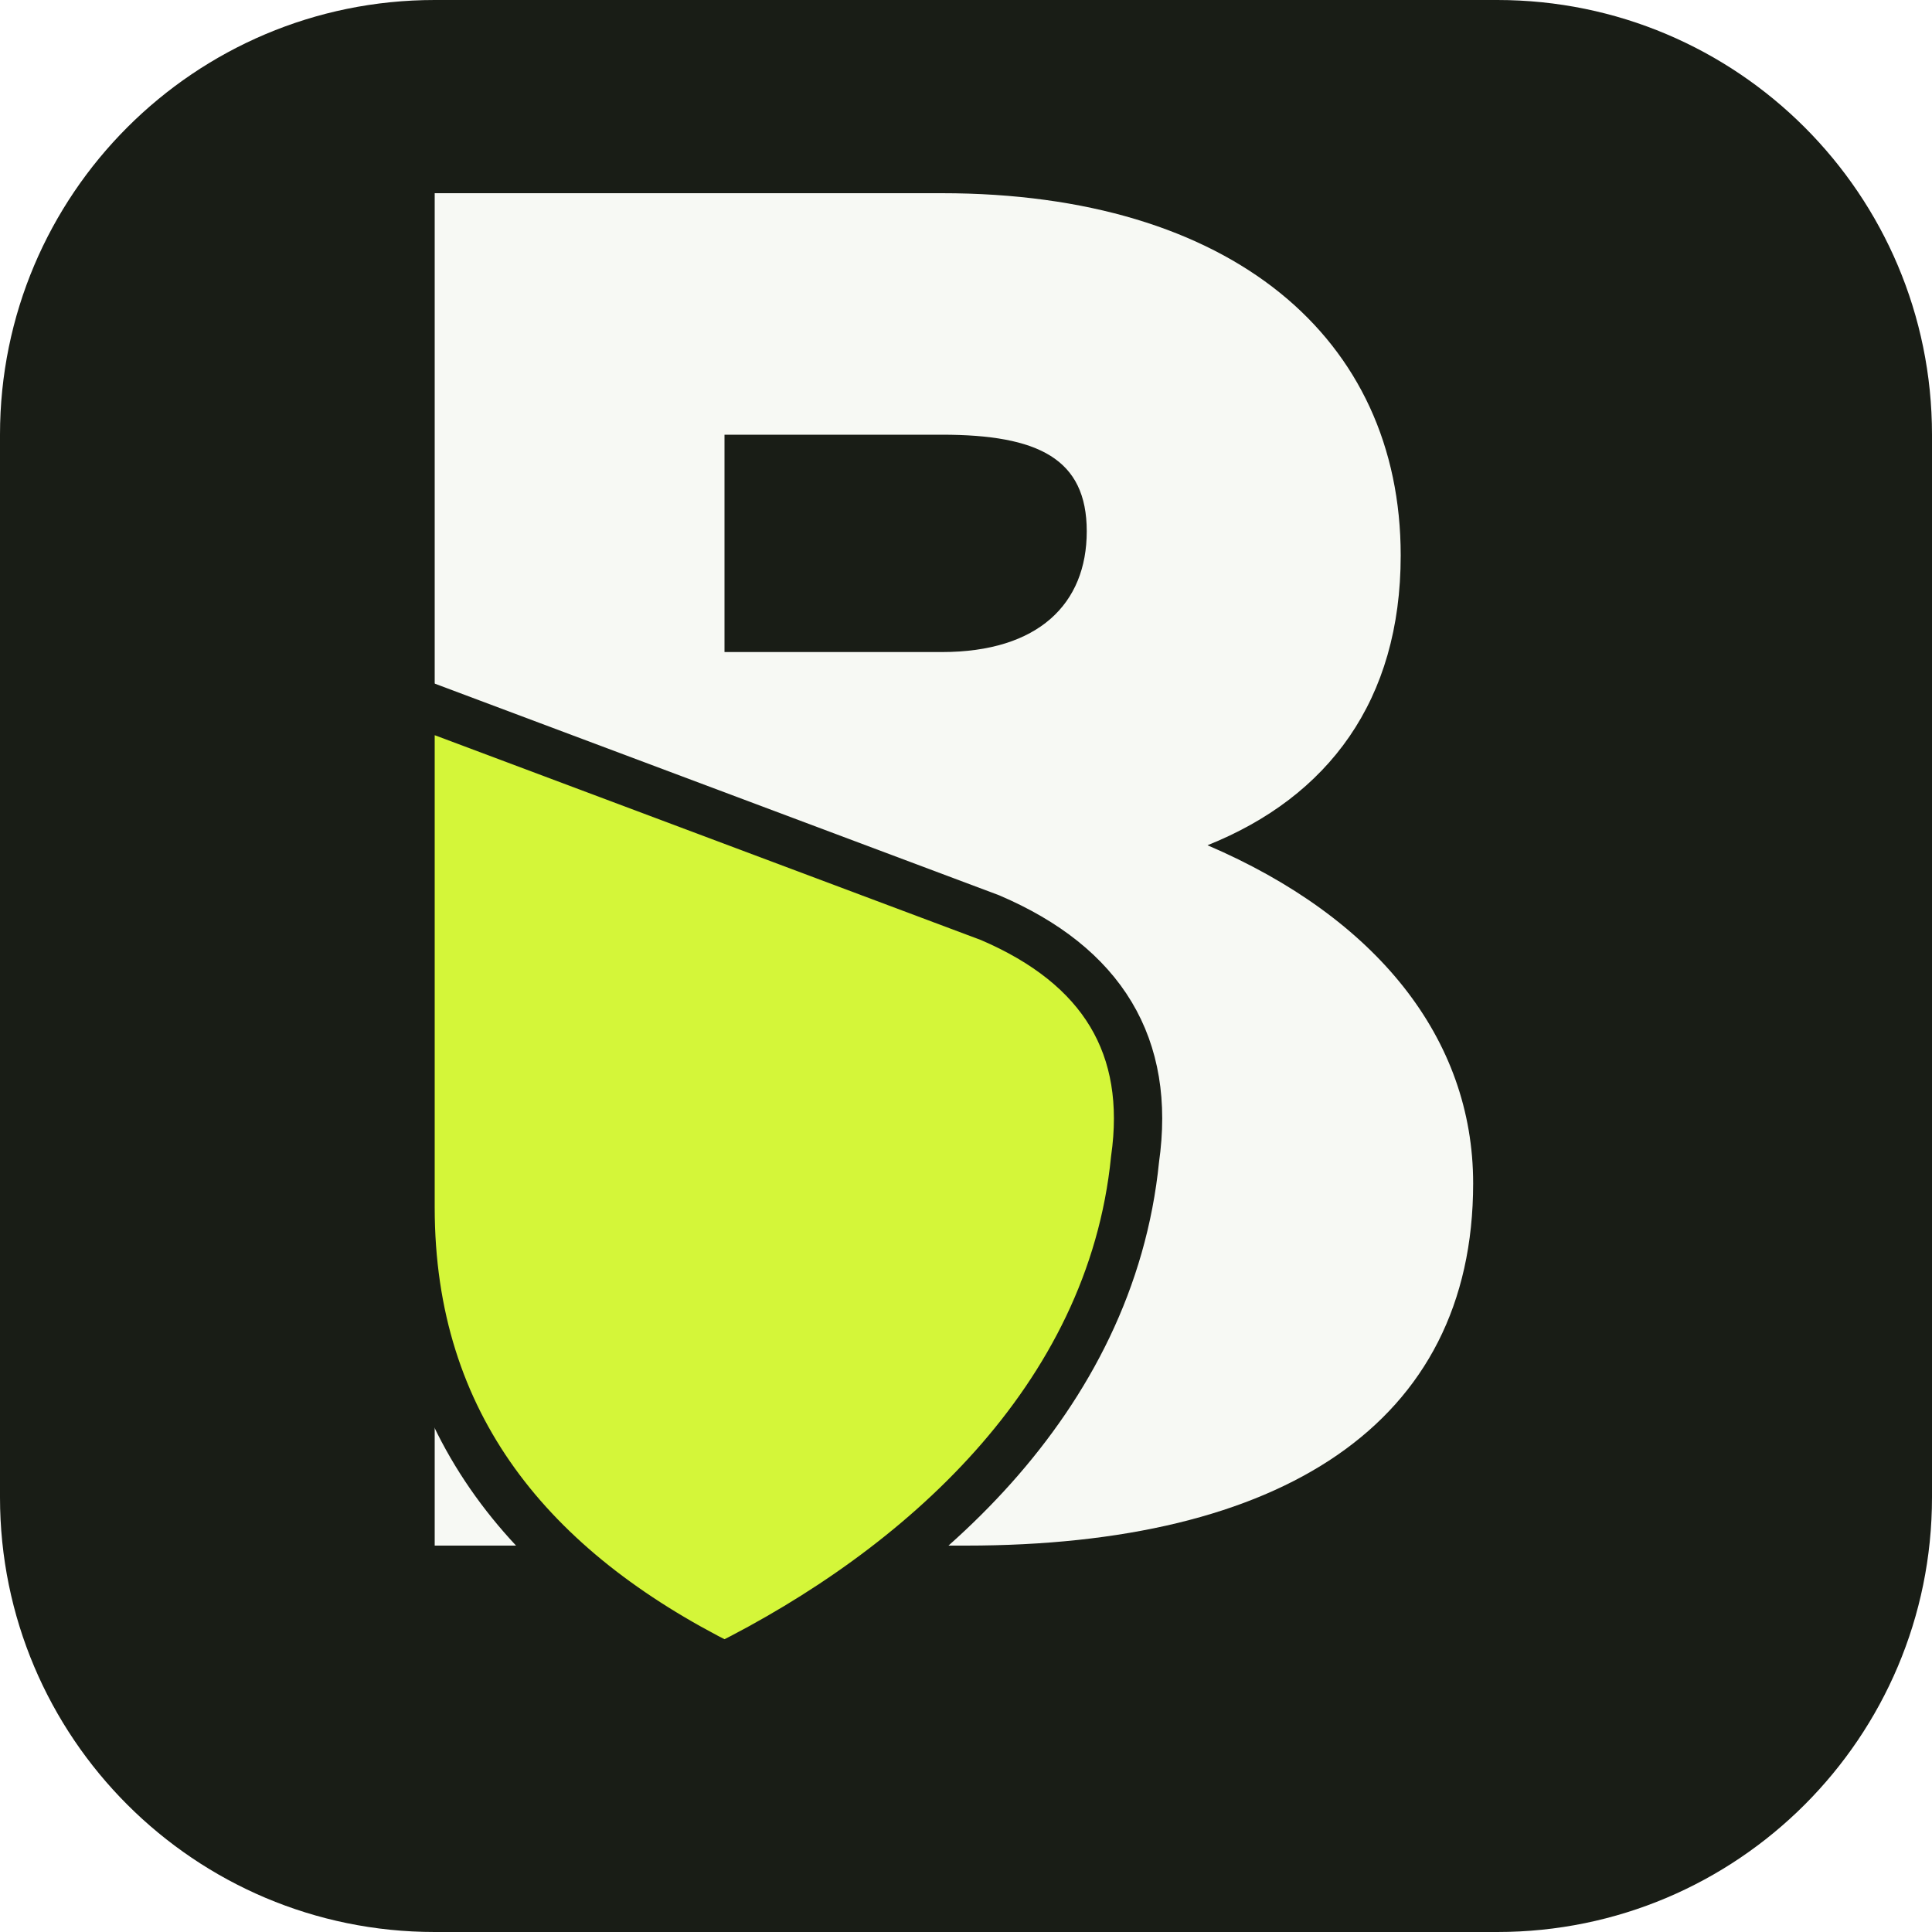
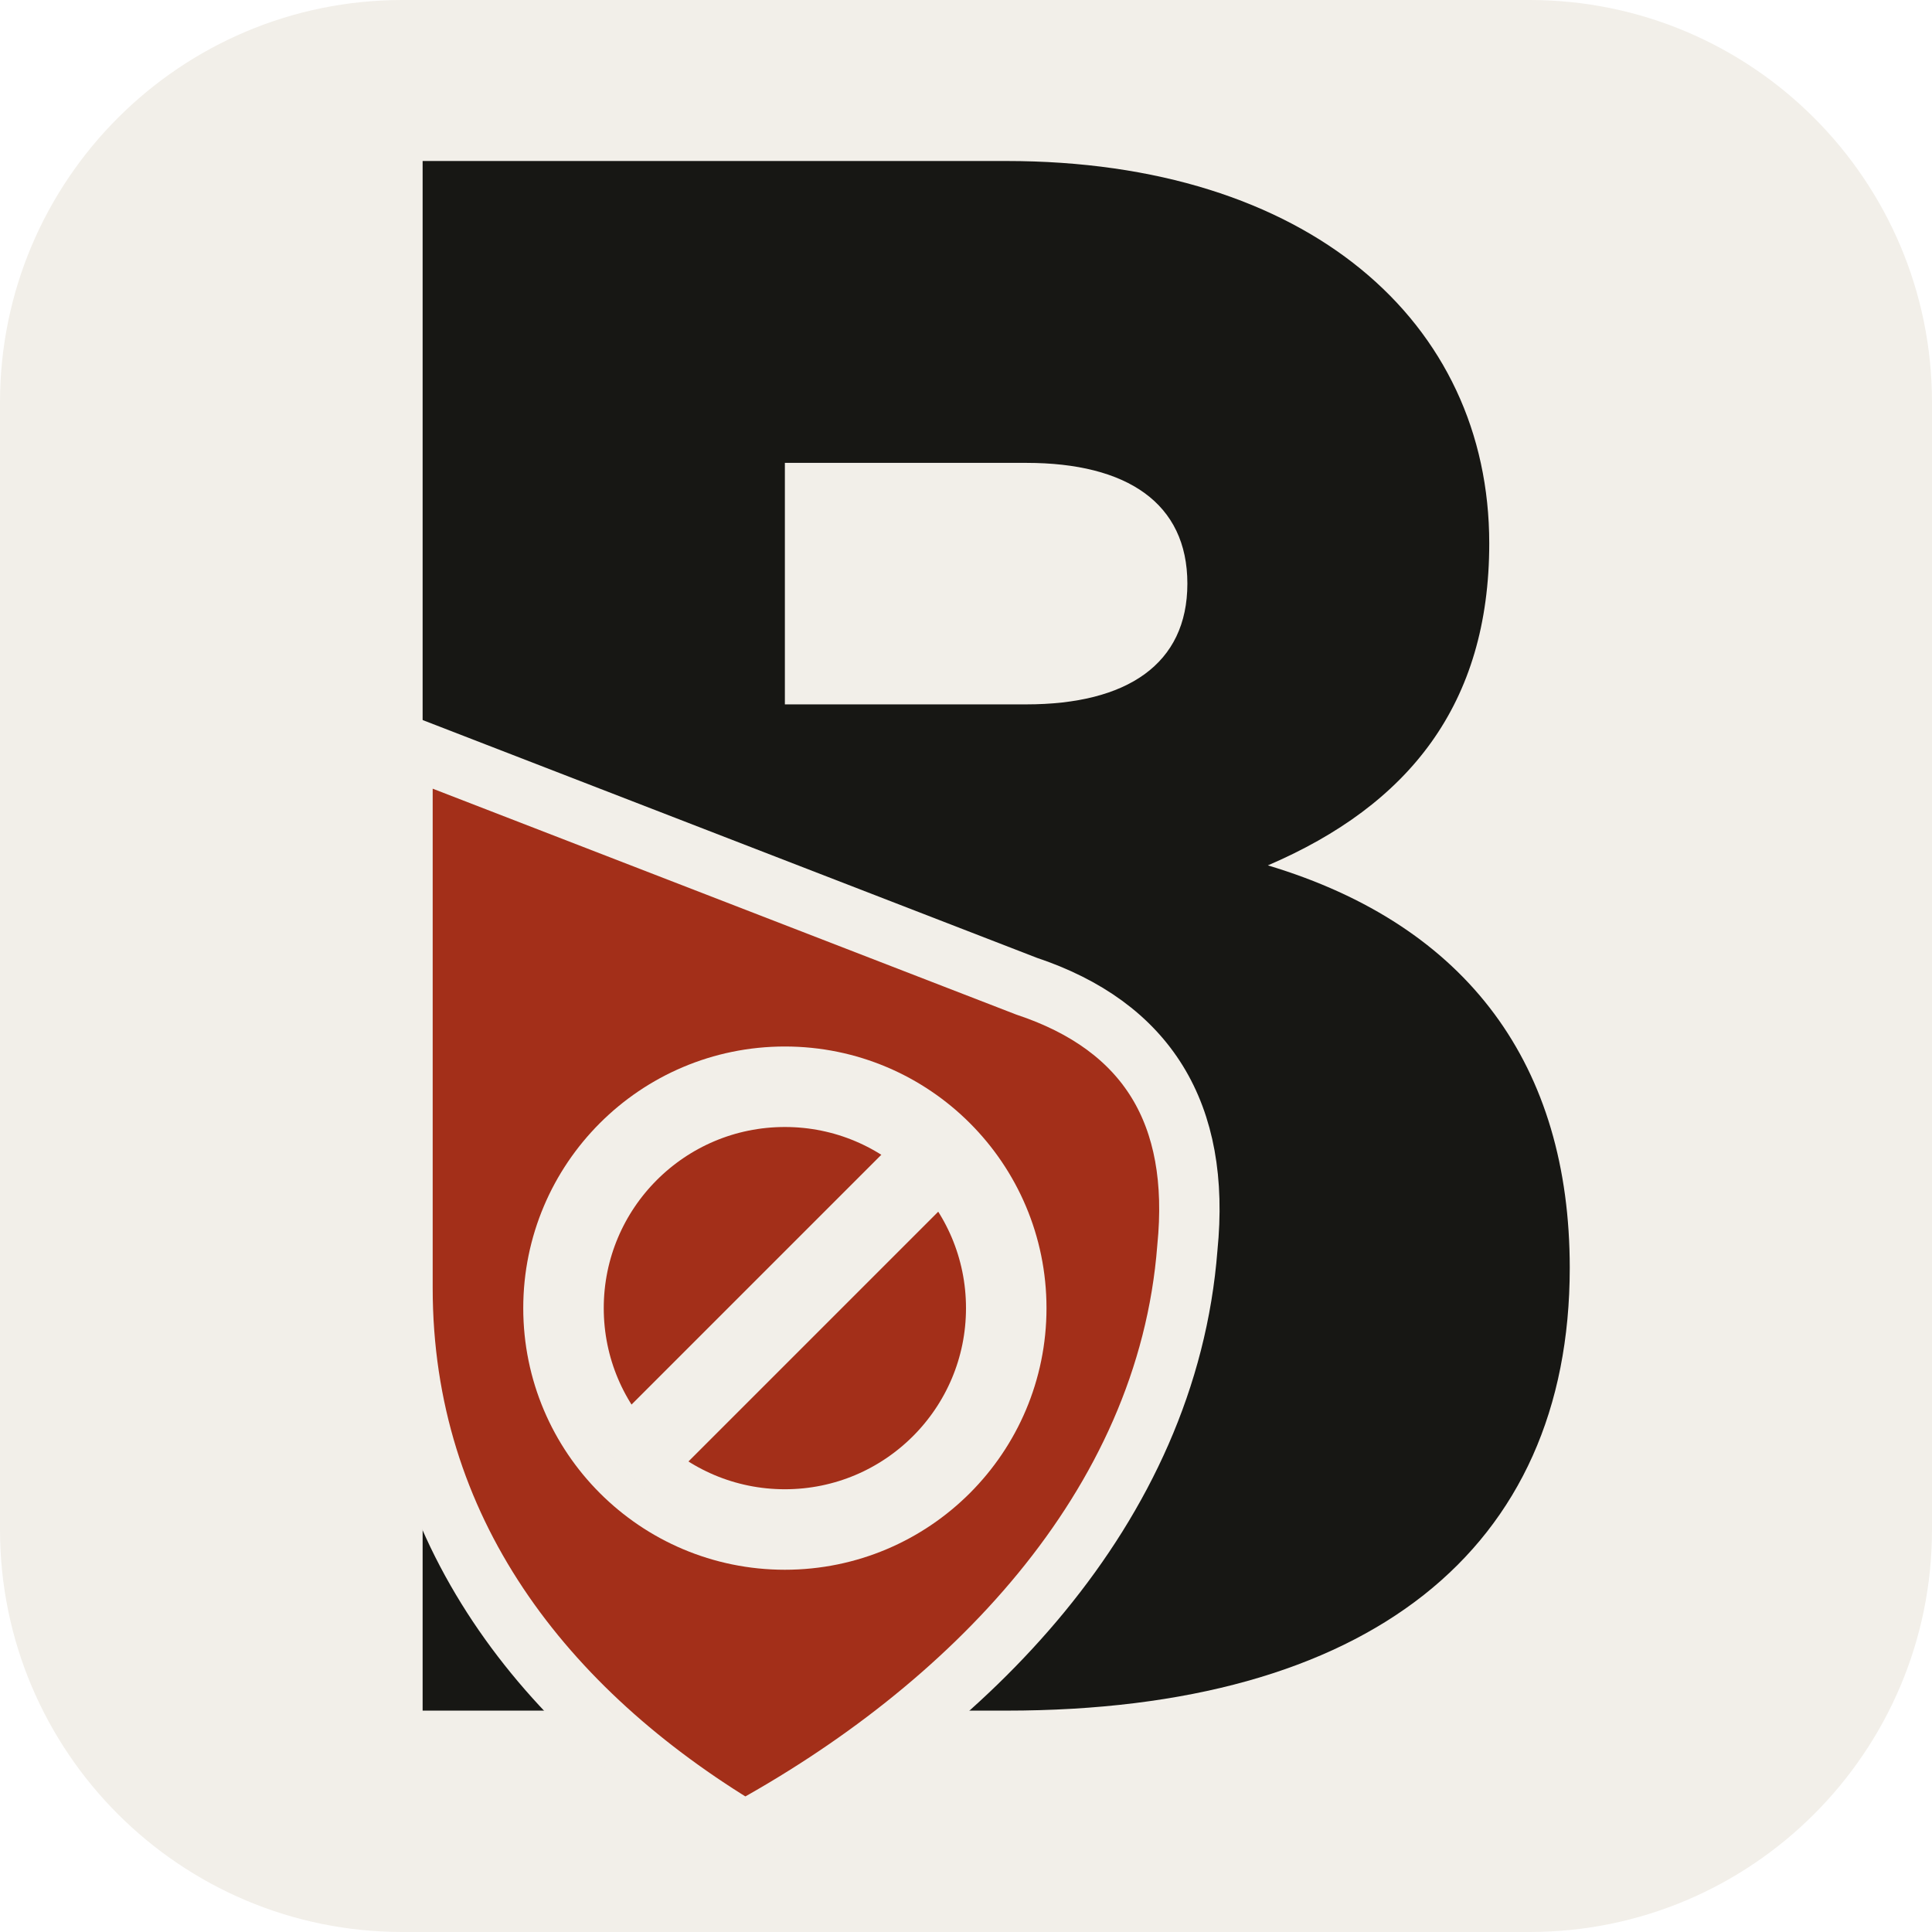
- <svg xmlns="http://www.w3.org/2000/svg" viewBox="0 0 80 80">
-   <rect width="80" height="80" rx="18" fill="#191D16" />
-   <g transform="translate(4 0)">
-     <path fill="#F7F9F4" fill-rule="evenodd" d="M14 8h21c12 0 19 6 19 15 0 6-3 10-8 12 7 3 11 8 11 14 0 10-8 15-21 15H14V8Zm12 10v9h9c4 0 6-2 6-5s-2-4-6-4h-9Z" />
-     <path fill="#D4F639" stroke="#191D16" stroke-width="2" d="M13 29 37 38q7 3 6 10c-1 10-9 17-17 21-8-4-13-10-13-19V29Z" />
+ <svg xmlns="http://www.w3.org/2000/svg" viewBox="0 0 96 96">
+   <rect width="96" height="96" rx="20" fill="#f2efe9" />
+   <g transform="translate(9 3)">
+     <path fill="#171714" fill-rule="evenodd" d="M12 5h29c15 0 24 8 24 19 0 8-4 13-11 16 10 3 15 10 15 20 0 14-10 22-28 22H12V5Zm18 15v12h12c5 0 8-2 8-6s-3-6-8-6H30Z" />
+     <path fill="#a32f19" stroke="#f2efe9" stroke-width="3" d="M11 34 42 46q9 3 8 13c-1 13-11 23-22 29C18 82 11 73 11 61V34Z" />
+     <circle cx="30" cy="62" r="11" fill="none" stroke="#f2efe9" stroke-width="4" />
+     <path d="m22 70 16-16" stroke="#f2efe9" stroke-width="4" />
  </g>
</svg>
